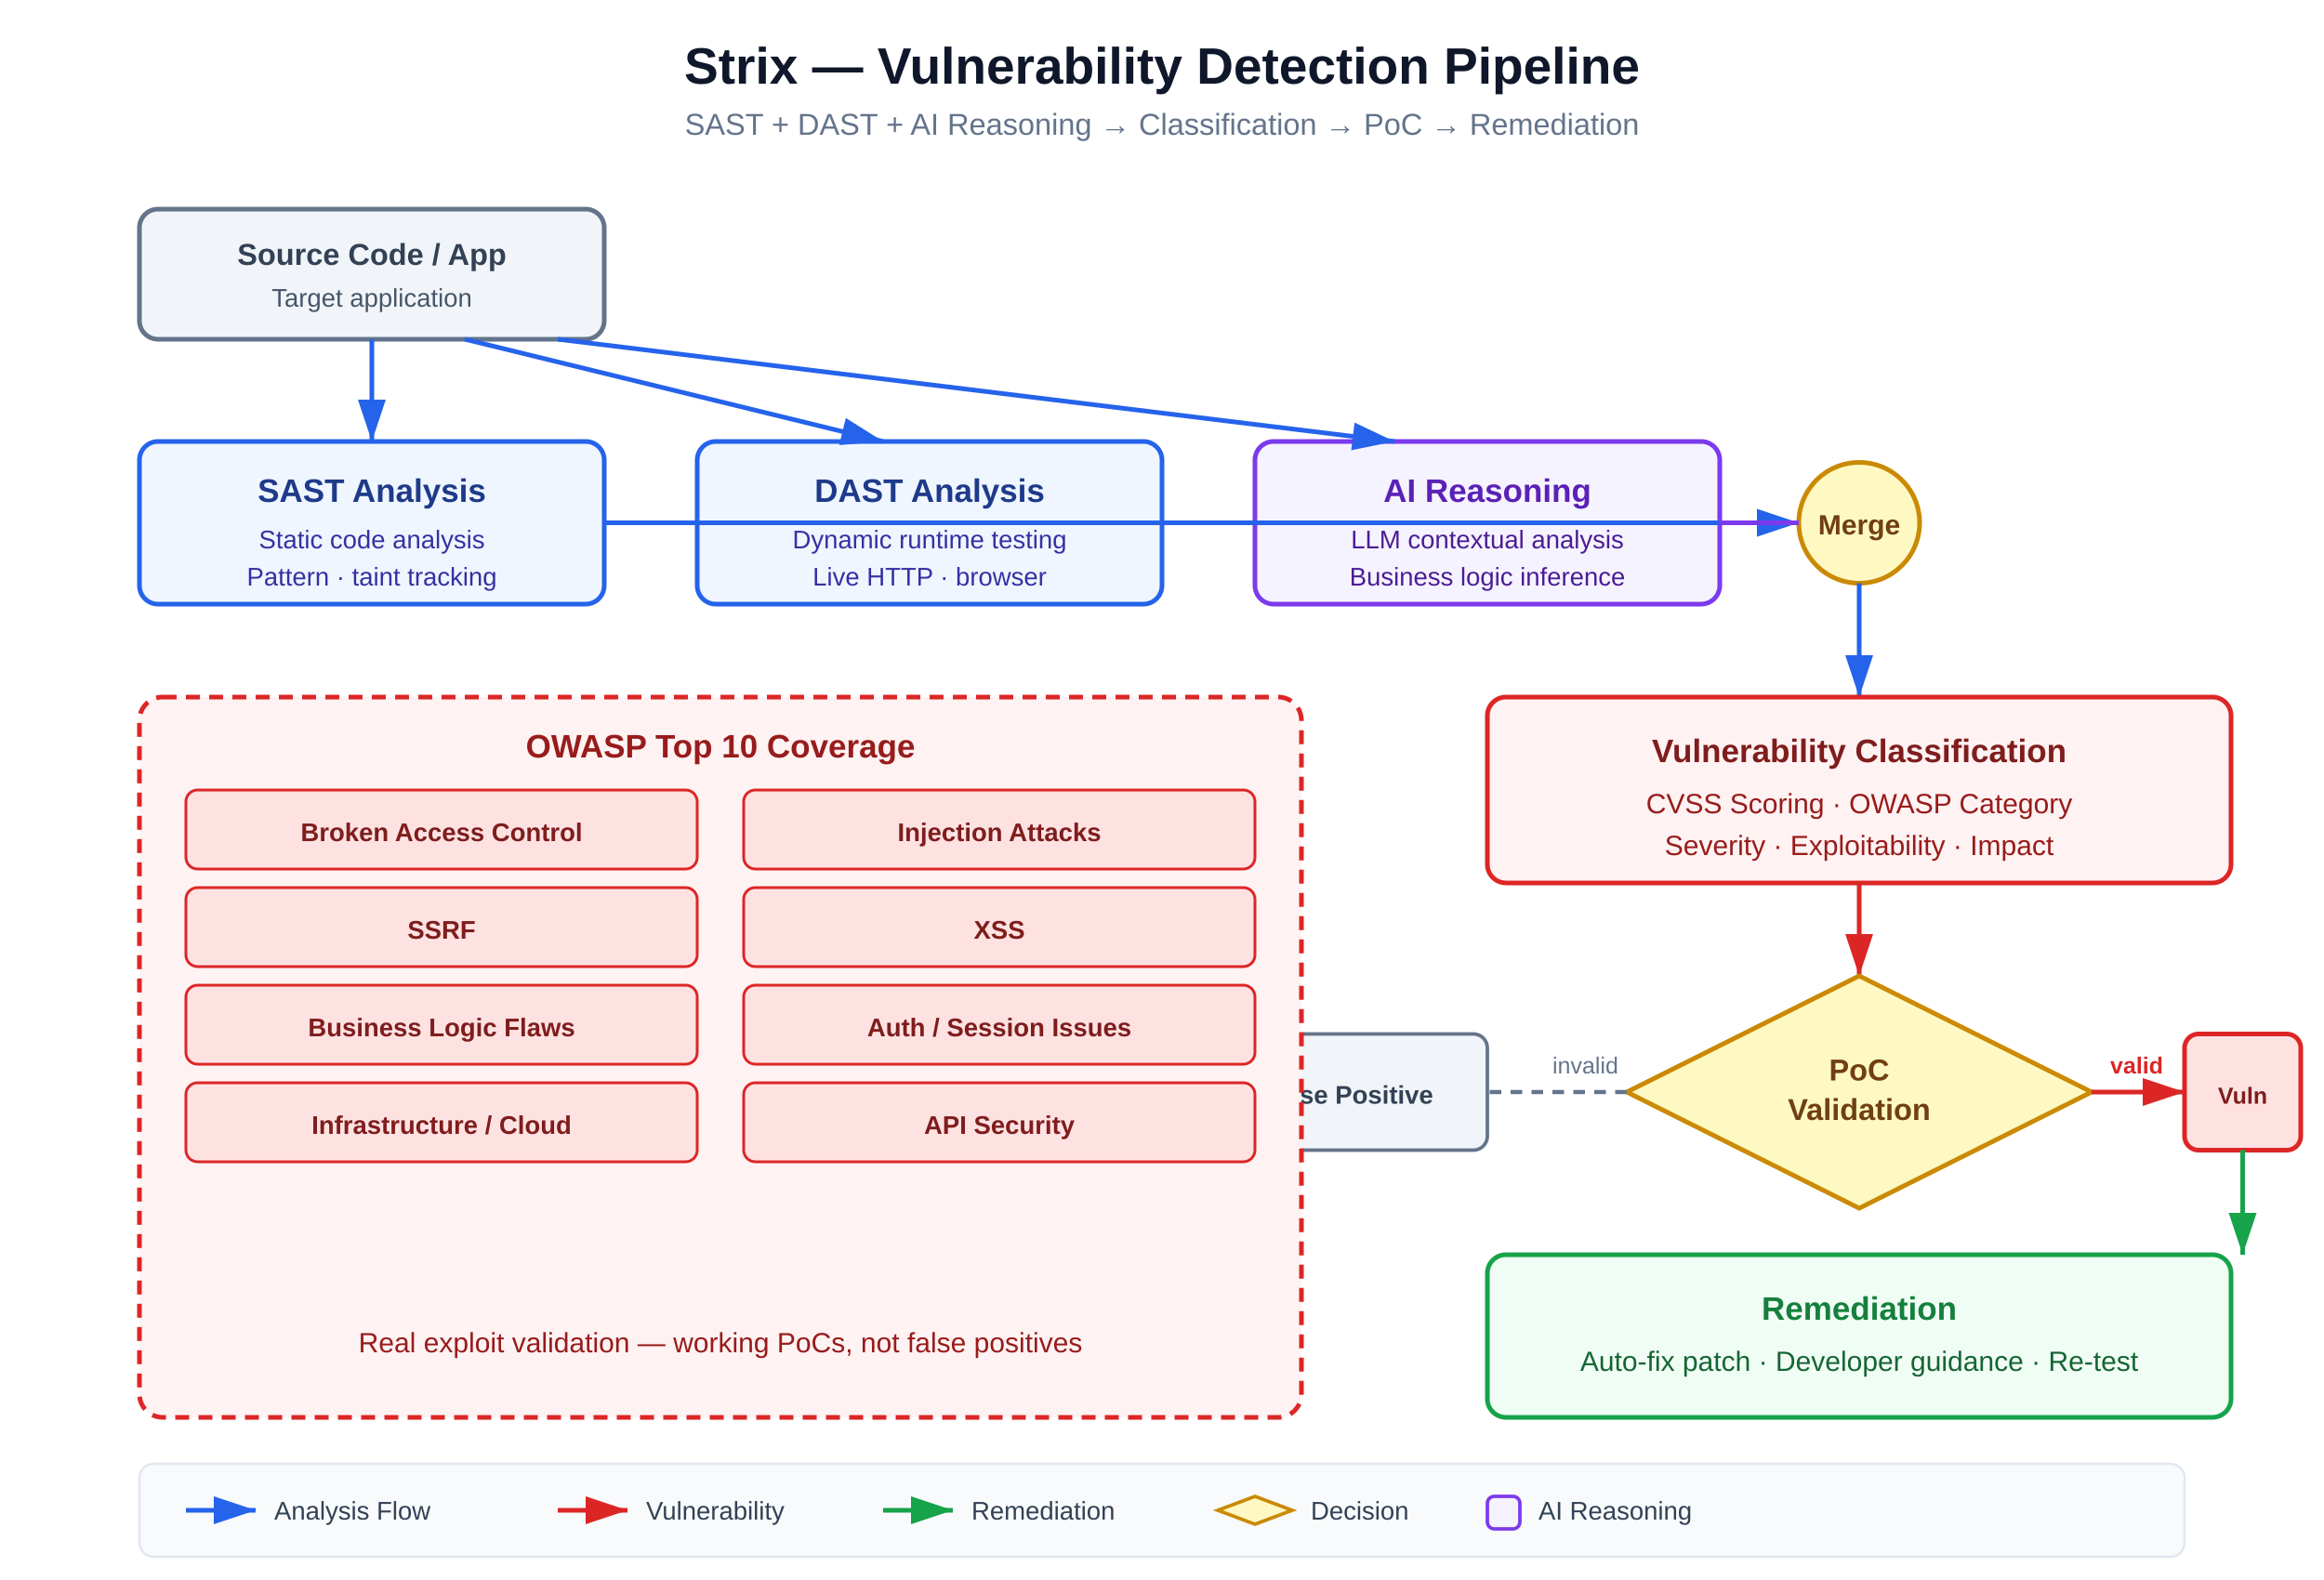
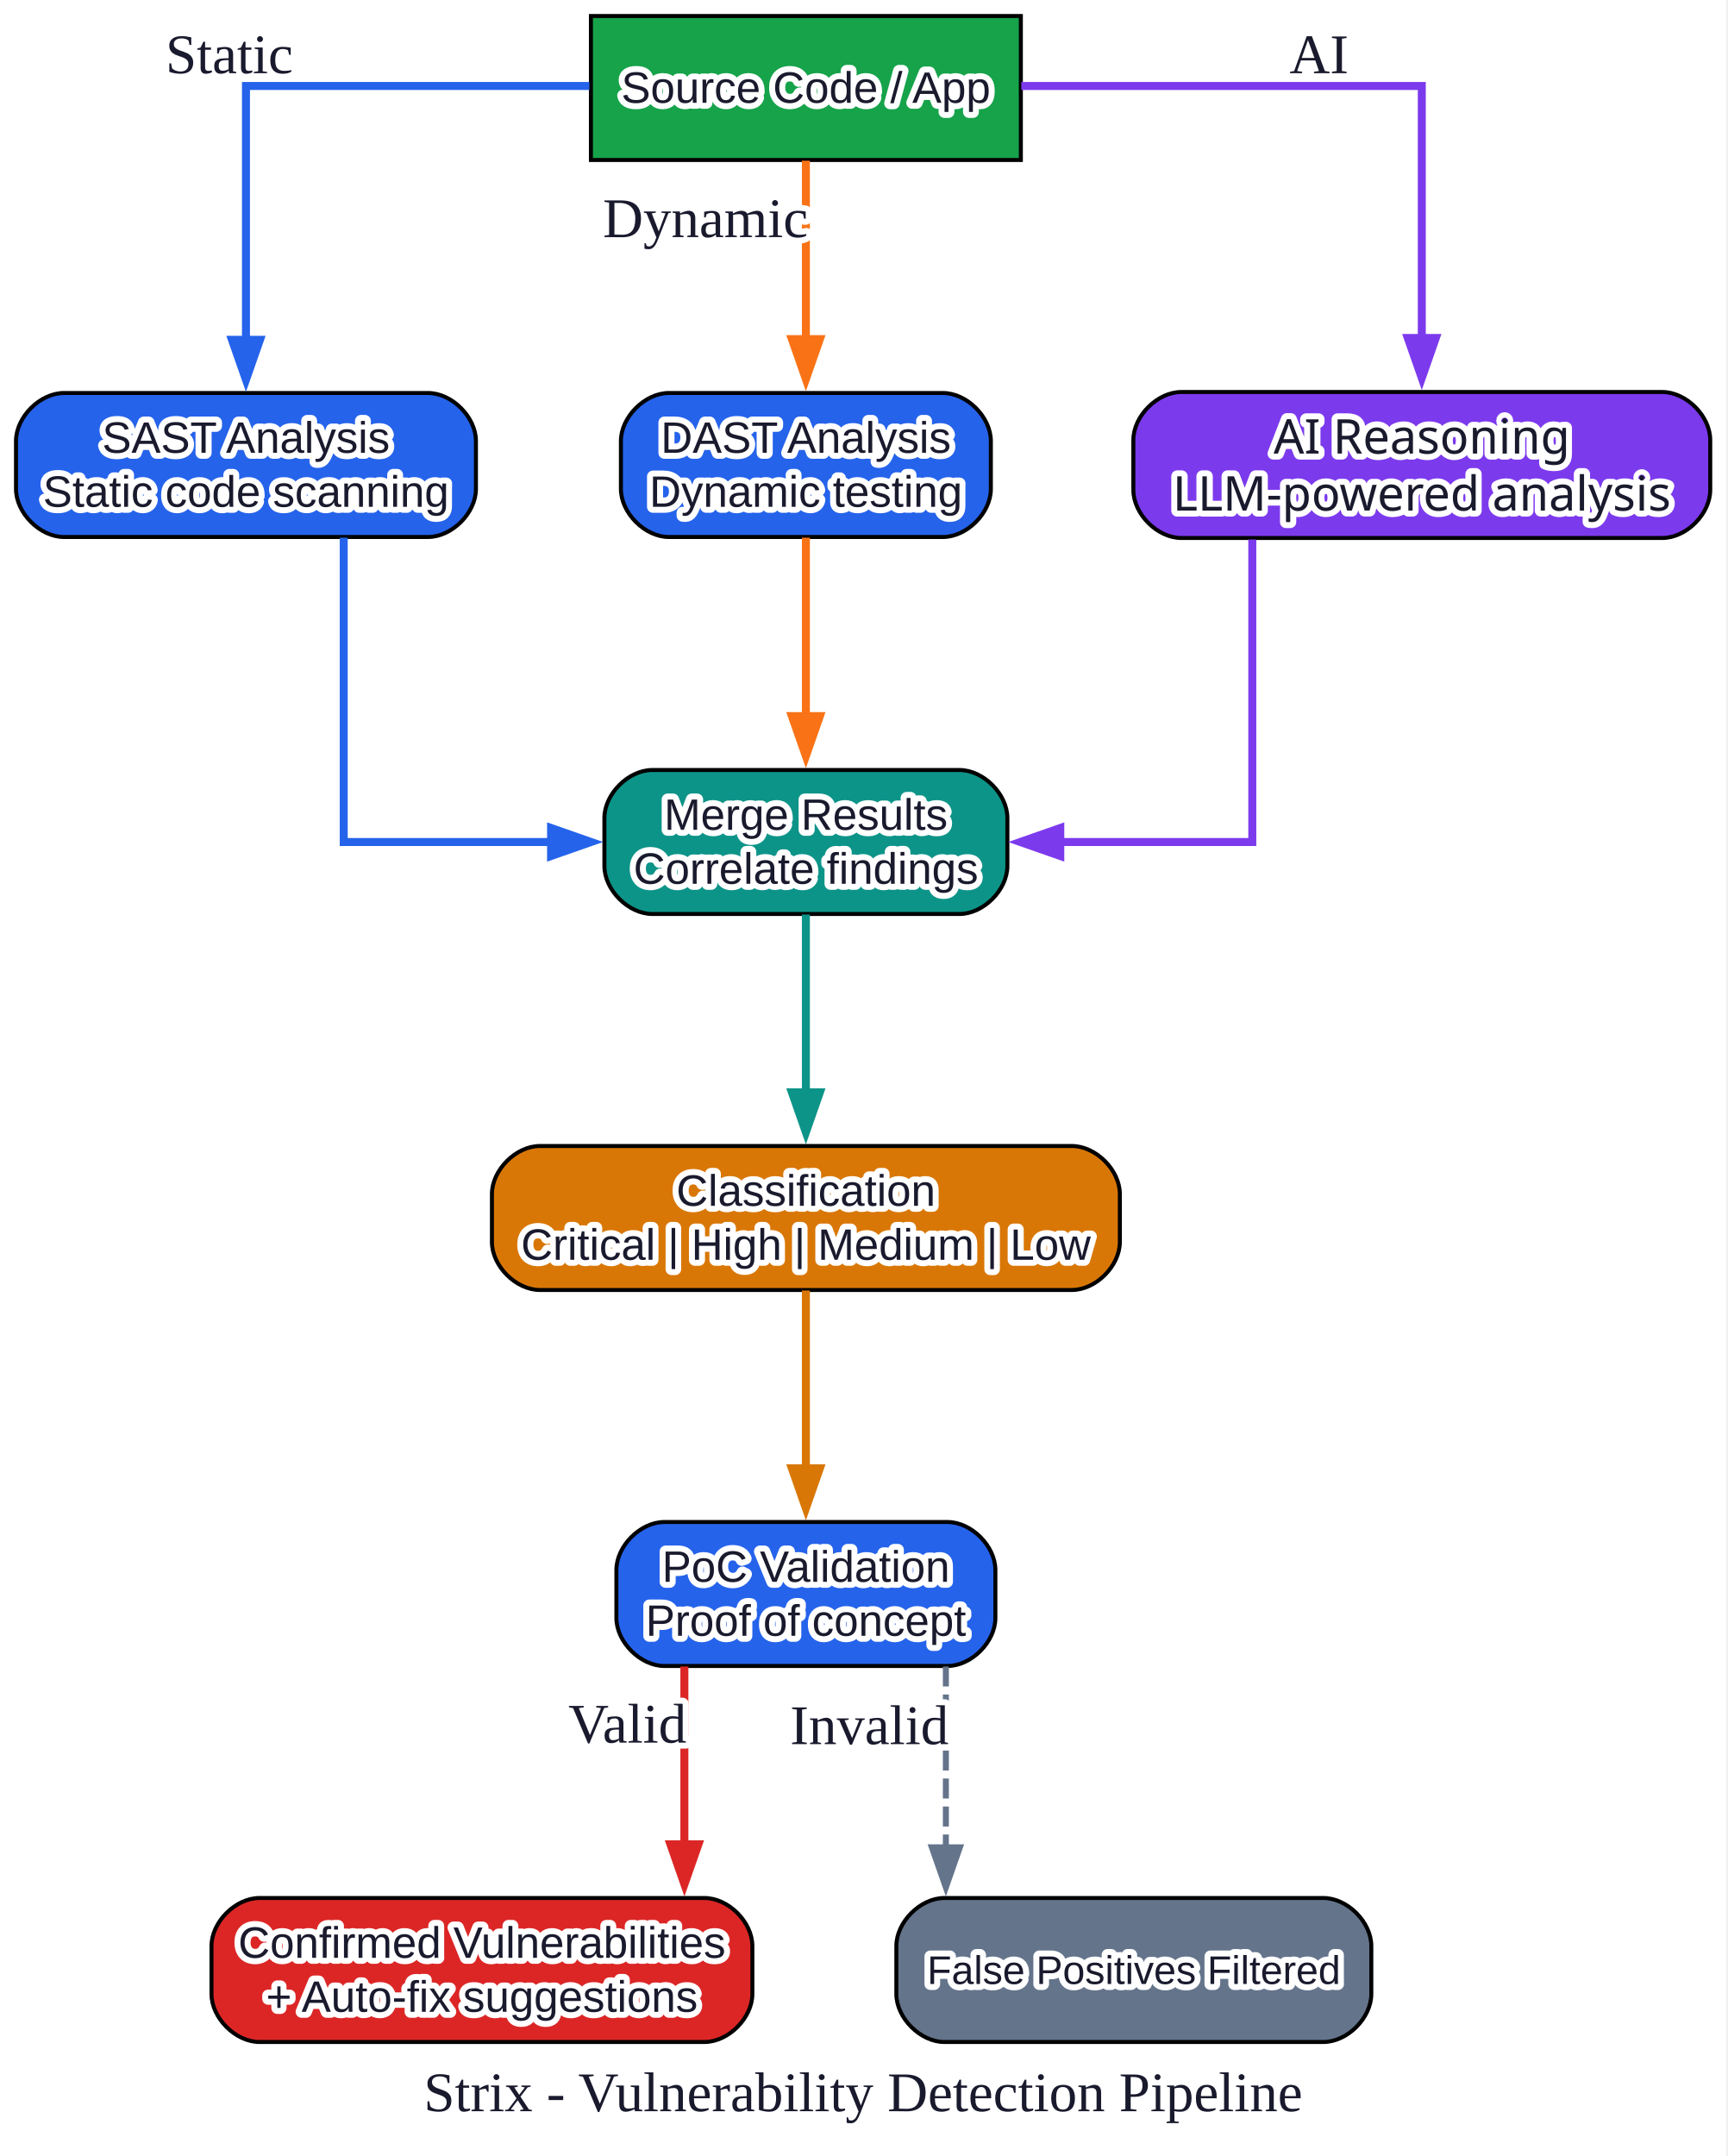
- <svg xmlns="http://www.w3.org/2000/svg" viewBox="0 0 1000 680" font-family="Segoe UI, Arial, sans-serif">
-   <defs>
-     <marker id="vd-blue" markerWidth="10" markerHeight="10" refX="9" refY="3" orient="auto">
-       <path d="M0,0 L0,6 L9,3 z" fill="#2563eb" />
-     </marker>
-     <marker id="vd-green" markerWidth="10" markerHeight="10" refX="9" refY="3" orient="auto">
-       <path d="M0,0 L0,6 L9,3 z" fill="#16a34a" />
-     </marker>
-     <marker id="vd-red" markerWidth="10" markerHeight="10" refX="9" refY="3" orient="auto">
-       <path d="M0,0 L0,6 L9,3 z" fill="#dc2626" />
-     </marker>
-   </defs>
-   <rect width="1000" height="680" fill="#ffffff" />
-   <text x="500" y="36" text-anchor="middle" font-size="22" font-weight="700" fill="#0f172a">Strix — Vulnerability Detection Pipeline</text>
-   <text x="500" y="58" text-anchor="middle" font-size="13" fill="#64748b">SAST + DAST + AI Reasoning → Classification → PoC → Remediation</text>
-   <rect x="60" y="90" width="200" height="56" rx="8" fill="#f1f5f9" stroke="#64748b" stroke-width="2" />
-   <text x="160" y="114" text-anchor="middle" font-size="13" font-weight="700" fill="#334155">Source Code / App</text>
-   <text x="160" y="132" text-anchor="middle" font-size="11" fill="#475569">Target application</text>
-   <rect x="60" y="190" width="200" height="70" rx="8" fill="#eff6ff" stroke="#2563eb" stroke-width="2" />
-   <text x="160" y="216" text-anchor="middle" font-size="14" font-weight="700" fill="#1e3a8a">SAST Analysis</text>
-   <text x="160" y="236" text-anchor="middle" font-size="11" fill="#3730a3">Static code analysis</text>
-   <text x="160" y="252" text-anchor="middle" font-size="11" fill="#3730a3">Pattern · taint tracking</text>
-   <rect x="300" y="190" width="200" height="70" rx="8" fill="#eff6ff" stroke="#2563eb" stroke-width="2" />
-   <text x="400" y="216" text-anchor="middle" font-size="14" font-weight="700" fill="#1e3a8a">DAST Analysis</text>
-   <text x="400" y="236" text-anchor="middle" font-size="11" fill="#3730a3">Dynamic runtime testing</text>
-   <text x="400" y="252" text-anchor="middle" font-size="11" fill="#3730a3">Live HTTP · browser</text>
-   <rect x="540" y="190" width="200" height="70" rx="8" fill="#f5f3ff" stroke="#7c3aed" stroke-width="2" />
-   <text x="640" y="216" text-anchor="middle" font-size="14" font-weight="700" fill="#5b21b6">AI Reasoning</text>
-   <text x="640" y="236" text-anchor="middle" font-size="11" fill="#4c1d95">LLM contextual analysis</text>
-   <text x="640" y="252" text-anchor="middle" font-size="11" fill="#4c1d95">Business logic inference</text>
-   <line x1="160" y1="146" x2="160" y2="190" stroke="#2563eb" stroke-width="2" marker-end="url(#vd-blue)" />
-   <line x1="200" y1="146" x2="380" y2="190" stroke="#2563eb" stroke-width="2" marker-end="url(#vd-blue)" />
-   <line x1="240" y1="146" x2="600" y2="190" stroke="#2563eb" stroke-width="2" marker-end="url(#vd-blue)" />
-   <circle cx="800" cy="225" r="26" fill="#fef9c3" stroke="#ca8a04" stroke-width="2" />
-   <text x="800" y="230" text-anchor="middle" font-size="12" font-weight="700" fill="#713f12">Merge</text>
-   <line x1="260" y1="225" x2="774" y2="225" stroke="#2563eb" stroke-width="2" marker-end="url(#vd-blue)" />
-   <line x1="500" y1="225" x2="774" y2="225" stroke="#2563eb" stroke-width="2" />
-   <line x1="740" y1="225" x2="774" y2="225" stroke="#7c3aed" stroke-width="2" />
-   <line x1="800" y1="251" x2="800" y2="300" stroke="#2563eb" stroke-width="2" marker-end="url(#vd-blue)" />
-   <rect x="640" y="300" width="320" height="80" rx="8" fill="#fef2f2" stroke="#dc2626" stroke-width="2" />
-   <text x="800" y="328" text-anchor="middle" font-size="14" font-weight="700" fill="#7f1d1d">Vulnerability Classification</text>
-   <text x="800" y="350" text-anchor="middle" font-size="12" fill="#991b1b">CVSS Scoring · OWASP Category</text>
-   <text x="800" y="368" text-anchor="middle" font-size="12" fill="#991b1b">Severity · Exploitability · Impact</text>
-   <line x1="800" y1="380" x2="800" y2="420" stroke="#dc2626" stroke-width="2" marker-end="url(#vd-red)" />
-   <polygon points="800,420 900,470 800,520 700,470" fill="#fef9c3" stroke="#ca8a04" stroke-width="2" />
-   <text x="800" y="465" text-anchor="middle" font-size="13" font-weight="700" fill="#713f12">PoC</text>
-   <text x="800" y="482" text-anchor="middle" font-size="13" font-weight="700" fill="#713f12">Validation</text>
-   <line x1="900" y1="470" x2="940" y2="470" stroke="#dc2626" stroke-width="2" marker-end="url(#vd-red)" />
-   <text x="908" y="462" font-size="10" fill="#dc2626" font-weight="600">valid</text>
-   <rect x="940" y="445" width="50" height="50" rx="6" fill="#fee2e2" stroke="#dc2626" stroke-width="2" />
-   <text x="965" y="475" text-anchor="middle" font-size="10" font-weight="700" fill="#7f1d1d">Vuln</text>
-   <line x1="700" y1="470" x2="640" y2="470" stroke="#64748b" stroke-width="1.8" stroke-dasharray="5,4" />
-   <text x="668" y="462" font-size="10" fill="#64748b">invalid</text>
-   <rect x="520" y="445" width="120" height="50" rx="6" fill="#f1f5f9" stroke="#64748b" stroke-width="1.5" />
-   <text x="580" y="475" text-anchor="middle" font-size="11" font-weight="600" fill="#334155">False Positive</text>
-   <line x1="965" y1="495" x2="965" y2="540" stroke="#16a34a" stroke-width="2" marker-end="url(#vd-green)" />
-   <rect x="640" y="540" width="320" height="70" rx="8" fill="#f0fdf4" stroke="#16a34a" stroke-width="2" />
-   <text x="800" y="568" text-anchor="middle" font-size="14" font-weight="700" fill="#15803d">Remediation</text>
-   <text x="800" y="590" text-anchor="middle" font-size="12" fill="#166534">Auto-fix patch · Developer guidance · Re-test</text>
-   <rect x="60" y="300" width="500" height="310" rx="10" fill="#fef2f2" stroke="#dc2626" stroke-width="2" stroke-dasharray="6,4" />
-   <text x="310" y="326" text-anchor="middle" font-size="14" font-weight="700" fill="#991b1b">OWASP Top 10 Coverage</text>
-   <rect x="80" y="340" width="220" height="34" rx="5" fill="#fee2e2" stroke="#dc2626" stroke-width="1.2" />
-   <text x="190" y="362" text-anchor="middle" font-size="11" font-weight="600" fill="#7f1d1d">Broken Access Control</text>
-   <rect x="320" y="340" width="220" height="34" rx="5" fill="#fee2e2" stroke="#dc2626" stroke-width="1.2" />
-   <text x="430" y="362" text-anchor="middle" font-size="11" font-weight="600" fill="#7f1d1d">Injection Attacks</text>
-   <rect x="80" y="382" width="220" height="34" rx="5" fill="#fee2e2" stroke="#dc2626" stroke-width="1.2" />
-   <text x="190" y="404" text-anchor="middle" font-size="11" font-weight="600" fill="#7f1d1d">SSRF</text>
-   <rect x="320" y="382" width="220" height="34" rx="5" fill="#fee2e2" stroke="#dc2626" stroke-width="1.2" />
-   <text x="430" y="404" text-anchor="middle" font-size="11" font-weight="600" fill="#7f1d1b">XSS</text>
-   <rect x="80" y="424" width="220" height="34" rx="5" fill="#fee2e2" stroke="#dc2626" stroke-width="1.2" />
-   <text x="190" y="446" text-anchor="middle" font-size="11" font-weight="600" fill="#7f1d1d">Business Logic Flaws</text>
-   <rect x="320" y="424" width="220" height="34" rx="5" fill="#fee2e2" stroke="#dc2626" stroke-width="1.2" />
-   <text x="430" y="446" text-anchor="middle" font-size="11" font-weight="600" fill="#7f1d1d">Auth / Session Issues</text>
-   <rect x="80" y="466" width="220" height="34" rx="5" fill="#fee2e2" stroke="#dc2626" stroke-width="1.2" />
-   <text x="190" y="488" text-anchor="middle" font-size="11" font-weight="600" fill="#7f1d1d">Infrastructure / Cloud</text>
-   <rect x="320" y="466" width="220" height="34" rx="5" fill="#fee2e2" stroke="#dc2626" stroke-width="1.2" />
-   <text x="430" y="488" text-anchor="middle" font-size="11" font-weight="600" fill="#7f1d1d">API Security</text>
-   <text x="310" y="582" text-anchor="middle" font-size="12" fill="#991b1b">Real exploit validation — working PoCs, not false positives</text>
-   <rect x="60" y="630" width="880" height="40" rx="6" fill="#f8fafc" stroke="#e2e8f0" stroke-width="1" />
-   <line x1="80" y1="650" x2="110" y2="650" stroke="#2563eb" stroke-width="2" marker-end="url(#vd-blue)" />
-   <text x="118" y="654" font-size="11" fill="#334155">Analysis Flow</text>
-   <line x1="240" y1="650" x2="270" y2="650" stroke="#dc2626" stroke-width="2" marker-end="url(#vd-red)" />
-   <text x="278" y="654" font-size="11" fill="#334155">Vulnerability</text>
-   <line x1="380" y1="650" x2="410" y2="650" stroke="#16a34a" stroke-width="2" marker-end="url(#vd-green)" />
-   <text x="418" y="654" font-size="11" fill="#334155">Remediation</text>
-   <polygon points="540,644 556,650 540,656 524,650" fill="#fef9c3" stroke="#ca8a04" stroke-width="1.5" />
-   <text x="564" y="654" font-size="11" fill="#334155">Decision</text>
-   <rect x="640" y="644" width="14" height="14" rx="3" fill="#f5f3ff" stroke="#7c3aed" stroke-width="1.5" />
-   <text x="662" y="654" font-size="11" fill="#334155">AI Reasoning</text>
+ <svg xmlns="http://www.w3.org/2000/svg" width="432pt" height="539pt" viewBox="0.00 0.00 432.00 539.00">
+   <style>
+ 
+ text { paint-order: stroke; stroke: #ffffff; stroke-width: 3px; stroke-linejoin: round; fill: #1a1a2e; }
+ </style>
+   <g id="graph0" class="graph" transform="scale(1 1) rotate(0) translate(4 535)">
+     <polygon fill="white" stroke="none" points="-4,4 -4,-535 427.62,-535 427.62,4 -4,4" />
+     <text xml:space="preserve" text-anchor="middle" x="211.81" y="-7.2" font-family="Times New Roman,serif" font-size="14.00">Strix - Vulnerability Detection Pipeline</text>
+     <g id="node1" class="node">
+       <polygon fill="#16a34a" stroke="black" points="251.25,-531 143.75,-531 143.75,-495 251.25,-495 251.25,-531" />
+       <text xml:space="preserve" text-anchor="middle" x="197.5" y="-509.3" font-family="Arial" font-size="11.00" fill="#ffffff">Source Code / App</text>
+     </g>
+     <g id="node2" class="node">
+       <path fill="#2563eb" stroke="black" d="M103,-436.75C103,-436.75 12,-436.75 12,-436.75 6,-436.75 0,-430.75 0,-424.75 0,-424.75 0,-412.75 0,-412.75 0,-406.75 6,-400.75 12,-400.75 12,-400.75 103,-400.75 103,-400.75 109,-400.75 115,-406.75 115,-412.75 115,-412.75 115,-424.75 115,-424.75 115,-430.75 109,-436.75 103,-436.75" />
+       <text xml:space="preserve" text-anchor="middle" x="57.5" y="-421.8" font-family="Arial" font-size="11.00" fill="#ffffff">SAST Analysis</text>
+       <text xml:space="preserve" text-anchor="middle" x="57.5" y="-408.3" font-family="Arial" font-size="11.00" fill="#ffffff">Static code scanning</text>
+     </g>
+     <g id="edge1" class="edge">
+       <path fill="none" stroke="#2563eb" stroke-width="2" d="M143.37,-513.5C103.98,-513.5 57.5,-513.5 57.5,-513.5 57.5,-513.5 57.5,-450.05 57.5,-450.05" />
+       <polygon fill="#2563eb" stroke="#2563eb" stroke-width="2" points="61,-450.05 57.5,-440.05 54,-450.05 61,-450.05" />
+       <text xml:space="preserve" text-anchor="middle" x="53.33" y="-516.7" font-family="Times New Roman,serif" font-size="14.00">Static</text>
+     </g>
+     <g id="node3" class="node">
+       <path fill="#2563eb" stroke="black" d="M231.75,-436.75C231.75,-436.75 163.25,-436.75 163.25,-436.75 157.25,-436.75 151.25,-430.75 151.25,-424.75 151.25,-424.75 151.25,-412.75 151.25,-412.75 151.25,-406.75 157.25,-400.75 163.25,-400.75 163.25,-400.75 231.75,-400.75 231.75,-400.75 237.75,-400.75 243.75,-406.75 243.75,-412.75 243.75,-412.75 243.75,-424.75 243.75,-424.75 243.75,-430.75 237.75,-436.75 231.75,-436.75" />
+       <text xml:space="preserve" text-anchor="middle" x="197.5" y="-421.8" font-family="Arial" font-size="11.00" fill="#ffffff">DAST Analysis</text>
+       <text xml:space="preserve" text-anchor="middle" x="197.5" y="-408.3" font-family="Arial" font-size="11.00" fill="#ffffff">Dynamic testing</text>
+     </g>
+     <g id="edge2" class="edge">
+       <path fill="none" stroke="#f97316" stroke-width="2" d="M197.5,-494.83C197.5,-494.83 197.5,-450.22 197.5,-450.22" />
+       <polygon fill="#f97316" stroke="#f97316" stroke-width="2" points="201,-450.22 197.5,-440.22 194,-450.22 201,-450.22" />
+       <text xml:space="preserve" text-anchor="middle" x="172.38" y="-475.72" font-family="Times New Roman,serif" font-size="14.00">Dynamic</text>
+     </g>
+     <g id="node4" class="node">
+       <path fill="#7c3aed" stroke="black" d="M411.62,-437C411.62,-437 291.38,-437 291.38,-437 285.38,-437 279.38,-431 279.38,-425 279.38,-425 279.38,-412.5 279.38,-412.5 279.38,-406.5 285.38,-400.5 291.38,-400.5 291.38,-400.5 411.62,-400.5 411.62,-400.5 417.62,-400.5 423.62,-406.5 423.62,-412.5 423.62,-412.5 423.62,-425 423.62,-425 423.62,-431 417.62,-437 411.62,-437" />
+       <text xml:space="preserve" text-anchor="middle" x="351.5" y="-421.6" font-family="Arial Bold" font-size="12.00" fill="#ffffff">AI Reasoning</text>
+       <text xml:space="preserve" text-anchor="middle" x="351.5" y="-407.35" font-family="Arial Bold" font-size="12.00" fill="#ffffff">LLM-powered analysis</text>
+     </g>
+     <g id="edge3" class="edge">
+       <path fill="none" stroke="#7c3aed" stroke-width="2" d="M251.36,-513.5C295.77,-513.5 351.5,-513.5 351.5,-513.5 351.5,-513.5 351.5,-450.5 351.5,-450.5" />
+       <polygon fill="#7c3aed" stroke="#7c3aed" stroke-width="2" points="355,-450.5 351.5,-440.5 348,-450.5 355,-450.5" />
+       <text xml:space="preserve" text-anchor="middle" x="325.81" y="-516.7" font-family="Times New Roman,serif" font-size="14.00">AI</text>
+     </g>
+     <g id="node5" class="node">
+       <path fill="#0d9488" stroke="black" d="M235.88,-342.5C235.88,-342.5 159.12,-342.5 159.12,-342.5 153.12,-342.5 147.12,-336.5 147.12,-330.5 147.12,-330.5 147.12,-318.5 147.12,-318.5 147.12,-312.5 153.12,-306.5 159.12,-306.5 159.12,-306.5 235.88,-306.5 235.88,-306.5 241.88,-306.5 247.88,-312.5 247.88,-318.5 247.88,-318.5 247.88,-330.5 247.88,-330.5 247.88,-336.5 241.88,-342.5 235.88,-342.5" />
+       <text xml:space="preserve" text-anchor="middle" x="197.5" y="-327.55" font-family="Arial" font-size="11.00" fill="#ffffff">Merge Results</text>
+       <text xml:space="preserve" text-anchor="middle" x="197.5" y="-314.05" font-family="Arial" font-size="11.00" fill="#ffffff">Correlate findings</text>
+     </g>
+     <g id="edge4" class="edge">
+       <path fill="none" stroke="#2563eb" stroke-width="2" d="M81.94,-400.58C81.94,-373.19 81.94,-324.5 81.94,-324.5 81.94,-324.5 133.79,-324.5 133.79,-324.5" />
+       <polygon fill="#2563eb" stroke="#2563eb" stroke-width="2" points="133.79,-328 143.79,-324.5 133.79,-321 133.79,-328" />
+     </g>
+     <g id="edge5" class="edge">
+       <path fill="none" stroke="#f97316" stroke-width="2" d="M197.5,-400.58C197.5,-400.58 197.5,-355.97 197.5,-355.97" />
+       <polygon fill="#f97316" stroke="#f97316" stroke-width="2" points="201,-355.97 197.5,-345.97 194,-355.97 201,-355.97" />
+     </g>
+     <g id="edge6" class="edge">
+       <path fill="none" stroke="#7c3aed" stroke-width="2" d="M309.12,-400.13C309.12,-372.66 309.12,-324.5 309.12,-324.5 309.12,-324.5 261.11,-324.5 261.11,-324.5" />
+       <polygon fill="#7c3aed" stroke="#7c3aed" stroke-width="2" points="261.11,-321 251.11,-324.5 261.11,-328 261.11,-321" />
+     </g>
+     <g id="node6" class="node">
+       <path fill="#d97706" stroke="black" d="M264,-248.5C264,-248.5 131,-248.5 131,-248.5 125,-248.5 119,-242.5 119,-236.5 119,-236.5 119,-224.5 119,-224.5 119,-218.5 125,-212.5 131,-212.5 131,-212.5 264,-212.5 264,-212.5 270,-212.5 276,-218.5 276,-224.5 276,-224.5 276,-236.5 276,-236.5 276,-242.5 270,-248.5 264,-248.5" />
+       <text xml:space="preserve" text-anchor="middle" x="197.5" y="-233.55" font-family="Arial" font-size="11.00" fill="#ffffff">Classification</text>
+       <text xml:space="preserve" text-anchor="middle" x="197.5" y="-220.05" font-family="Arial" font-size="11.00" fill="#ffffff">Critical | High | Medium | Low</text>
+     </g>
+     <g id="edge7" class="edge">
+       <path fill="none" stroke="#0d9488" stroke-width="2" d="M197.5,-306.38C197.5,-306.38 197.5,-261.92 197.5,-261.92" />
+       <polygon fill="#0d9488" stroke="#0d9488" stroke-width="2" points="201,-261.92 197.5,-251.92 194,-261.92 201,-261.92" />
+     </g>
+     <g id="node7" class="node">
+       <path fill="#2563eb" stroke="black" d="M232.88,-154.5C232.88,-154.5 162.12,-154.5 162.12,-154.5 156.12,-154.5 150.12,-148.5 150.12,-142.5 150.12,-142.5 150.12,-130.5 150.12,-130.5 150.12,-124.5 156.12,-118.5 162.12,-118.5 162.12,-118.5 232.88,-118.5 232.88,-118.5 238.88,-118.5 244.88,-124.5 244.88,-130.5 244.88,-130.5 244.88,-142.5 244.88,-142.5 244.88,-148.5 238.88,-154.5 232.88,-154.5" />
+       <text xml:space="preserve" text-anchor="middle" x="197.5" y="-139.55" font-family="Arial" font-size="11.00" fill="#ffffff">PoC Validation</text>
+       <text xml:space="preserve" text-anchor="middle" x="197.5" y="-126.05" font-family="Arial" font-size="11.00" fill="#ffffff">Proof of concept</text>
+     </g>
+     <g id="edge8" class="edge">
+       <path fill="none" stroke="#d97706" stroke-width="2" d="M197.5,-212.38C197.5,-212.38 197.5,-167.92 197.5,-167.92" />
+       <polygon fill="#d97706" stroke="#d97706" stroke-width="2" points="201,-167.92 197.5,-157.92 194,-167.92 201,-167.92" />
+     </g>
+     <g id="node8" class="node">
+       <path fill="#dc2626" stroke="black" d="M172.12,-60.5C172.12,-60.5 60.88,-60.5 60.88,-60.5 54.88,-60.5 48.88,-54.5 48.88,-48.5 48.88,-48.5 48.88,-36.5 48.88,-36.5 48.88,-30.5 54.88,-24.5 60.88,-24.5 60.88,-24.5 172.12,-24.5 172.12,-24.5 178.12,-24.5 184.12,-30.5 184.12,-36.5 184.12,-36.5 184.12,-48.5 184.12,-48.5 184.12,-54.5 178.12,-60.5 172.12,-60.5" />
+       <text xml:space="preserve" text-anchor="middle" x="116.5" y="-45.55" font-family="Arial" font-size="11.00" fill="#ffffff">Confirmed Vulnerabilities</text>
+       <text xml:space="preserve" text-anchor="middle" x="116.5" y="-32.05" font-family="Arial" font-size="11.00" fill="#ffffff">+ Auto-fix suggestions</text>
+     </g>
+     <g id="edge9" class="edge">
+       <path fill="none" stroke="#dc2626" stroke-width="2" d="M167.12,-118.38C167.12,-118.38 167.12,-73.92 167.12,-73.92" />
+       <polygon fill="#dc2626" stroke="#dc2626" stroke-width="2" points="170.63,-73.92 167.13,-63.92 163.63,-73.92 170.63,-73.92" />
+       <text xml:space="preserve" text-anchor="middle" x="152.88" y="-99.35" font-family="Times New Roman,serif" font-size="14.00">Valid</text>
+     </g>
+     <g id="node9" class="node">
+       <path fill="#64748b" stroke="black" d="M326.88,-60.5C326.88,-60.5 232.12,-60.5 232.12,-60.5 226.12,-60.5 220.12,-54.5 220.12,-48.5 220.12,-48.5 220.12,-36.5 220.12,-36.5 220.12,-30.5 226.12,-24.5 232.12,-24.5 232.12,-24.5 326.88,-24.5 326.88,-24.5 332.88,-24.5 338.88,-30.5 338.88,-36.5 338.88,-36.5 338.88,-48.5 338.88,-48.5 338.88,-54.5 332.88,-60.5 326.88,-60.5" />
+       <text xml:space="preserve" text-anchor="middle" x="279.5" y="-39" font-family="Arial" font-size="10.00" fill="#ffffff">False Positives Filtered</text>
+     </g>
+     <g id="edge10" class="edge">
+       <path fill="none" stroke="#64748b" stroke-width="1.5" stroke-dasharray="5,2" d="M232.5,-118.38C232.5,-118.38 232.5,-73.16 232.5,-73.16" />
+       <polygon fill="#64748b" stroke="#64748b" stroke-width="1.5" points="236,-73.16 232.5,-63.16 229,-73.16 236,-73.16" />
+       <text xml:space="preserve" text-anchor="middle" x="213.38" y="-98.97" font-family="Times New Roman,serif" font-size="14.00">Invalid</text>
+     </g>
+   </g>
</svg>
